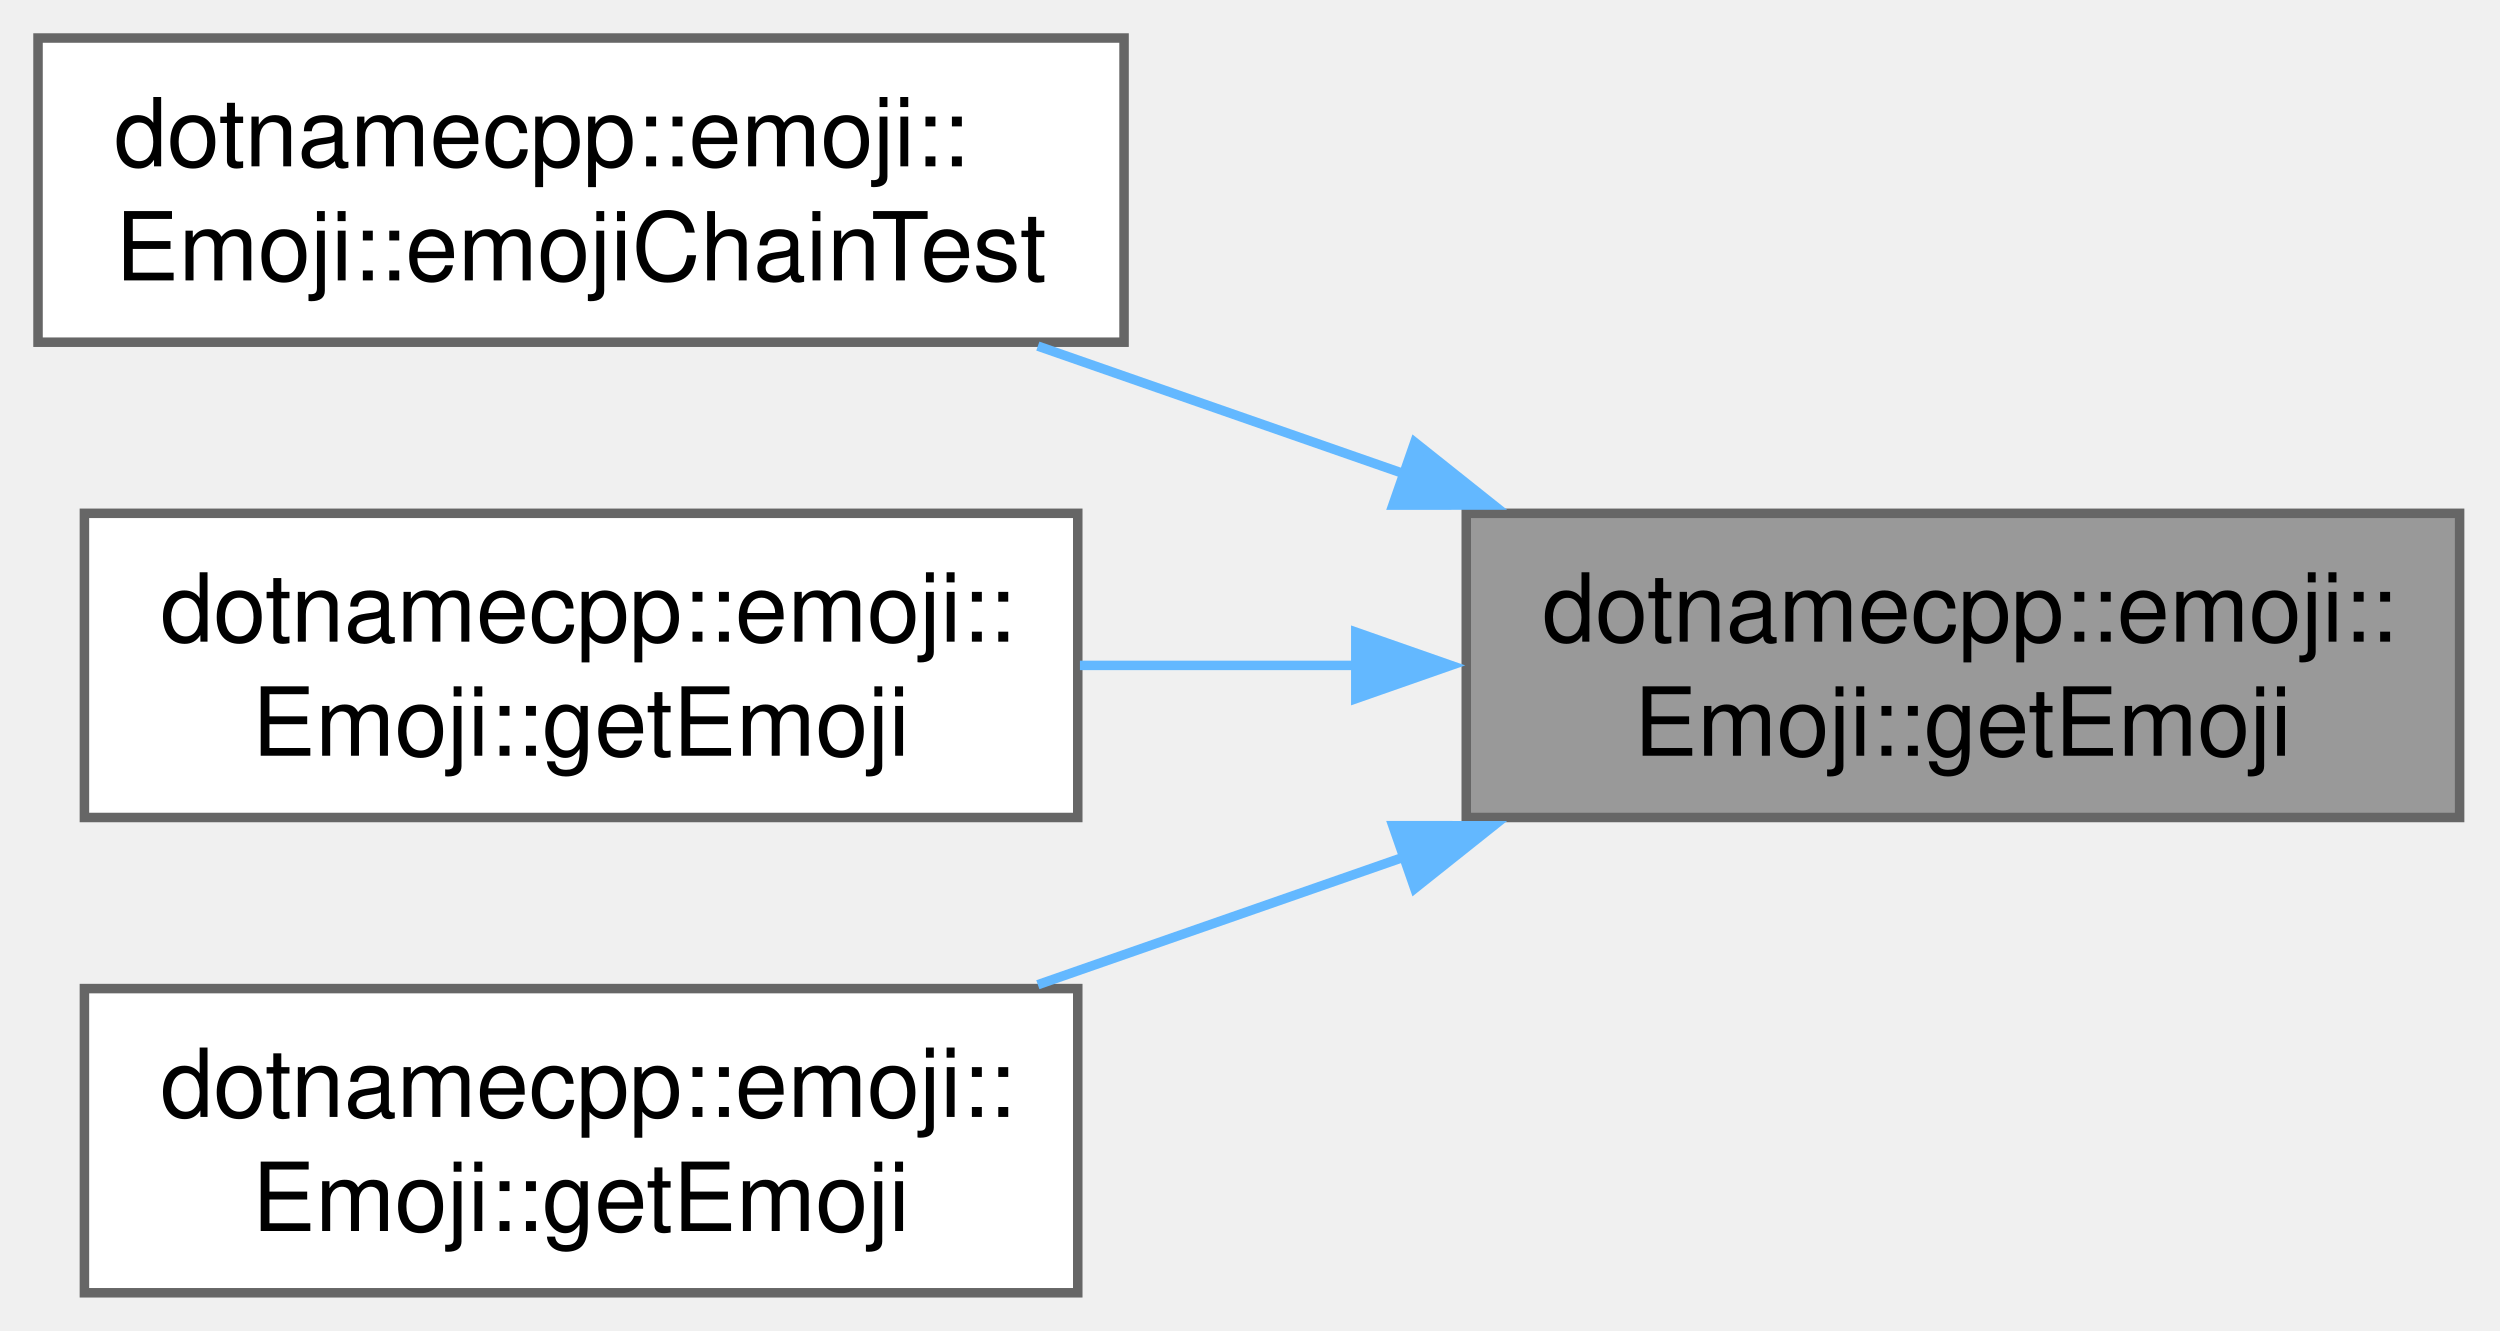
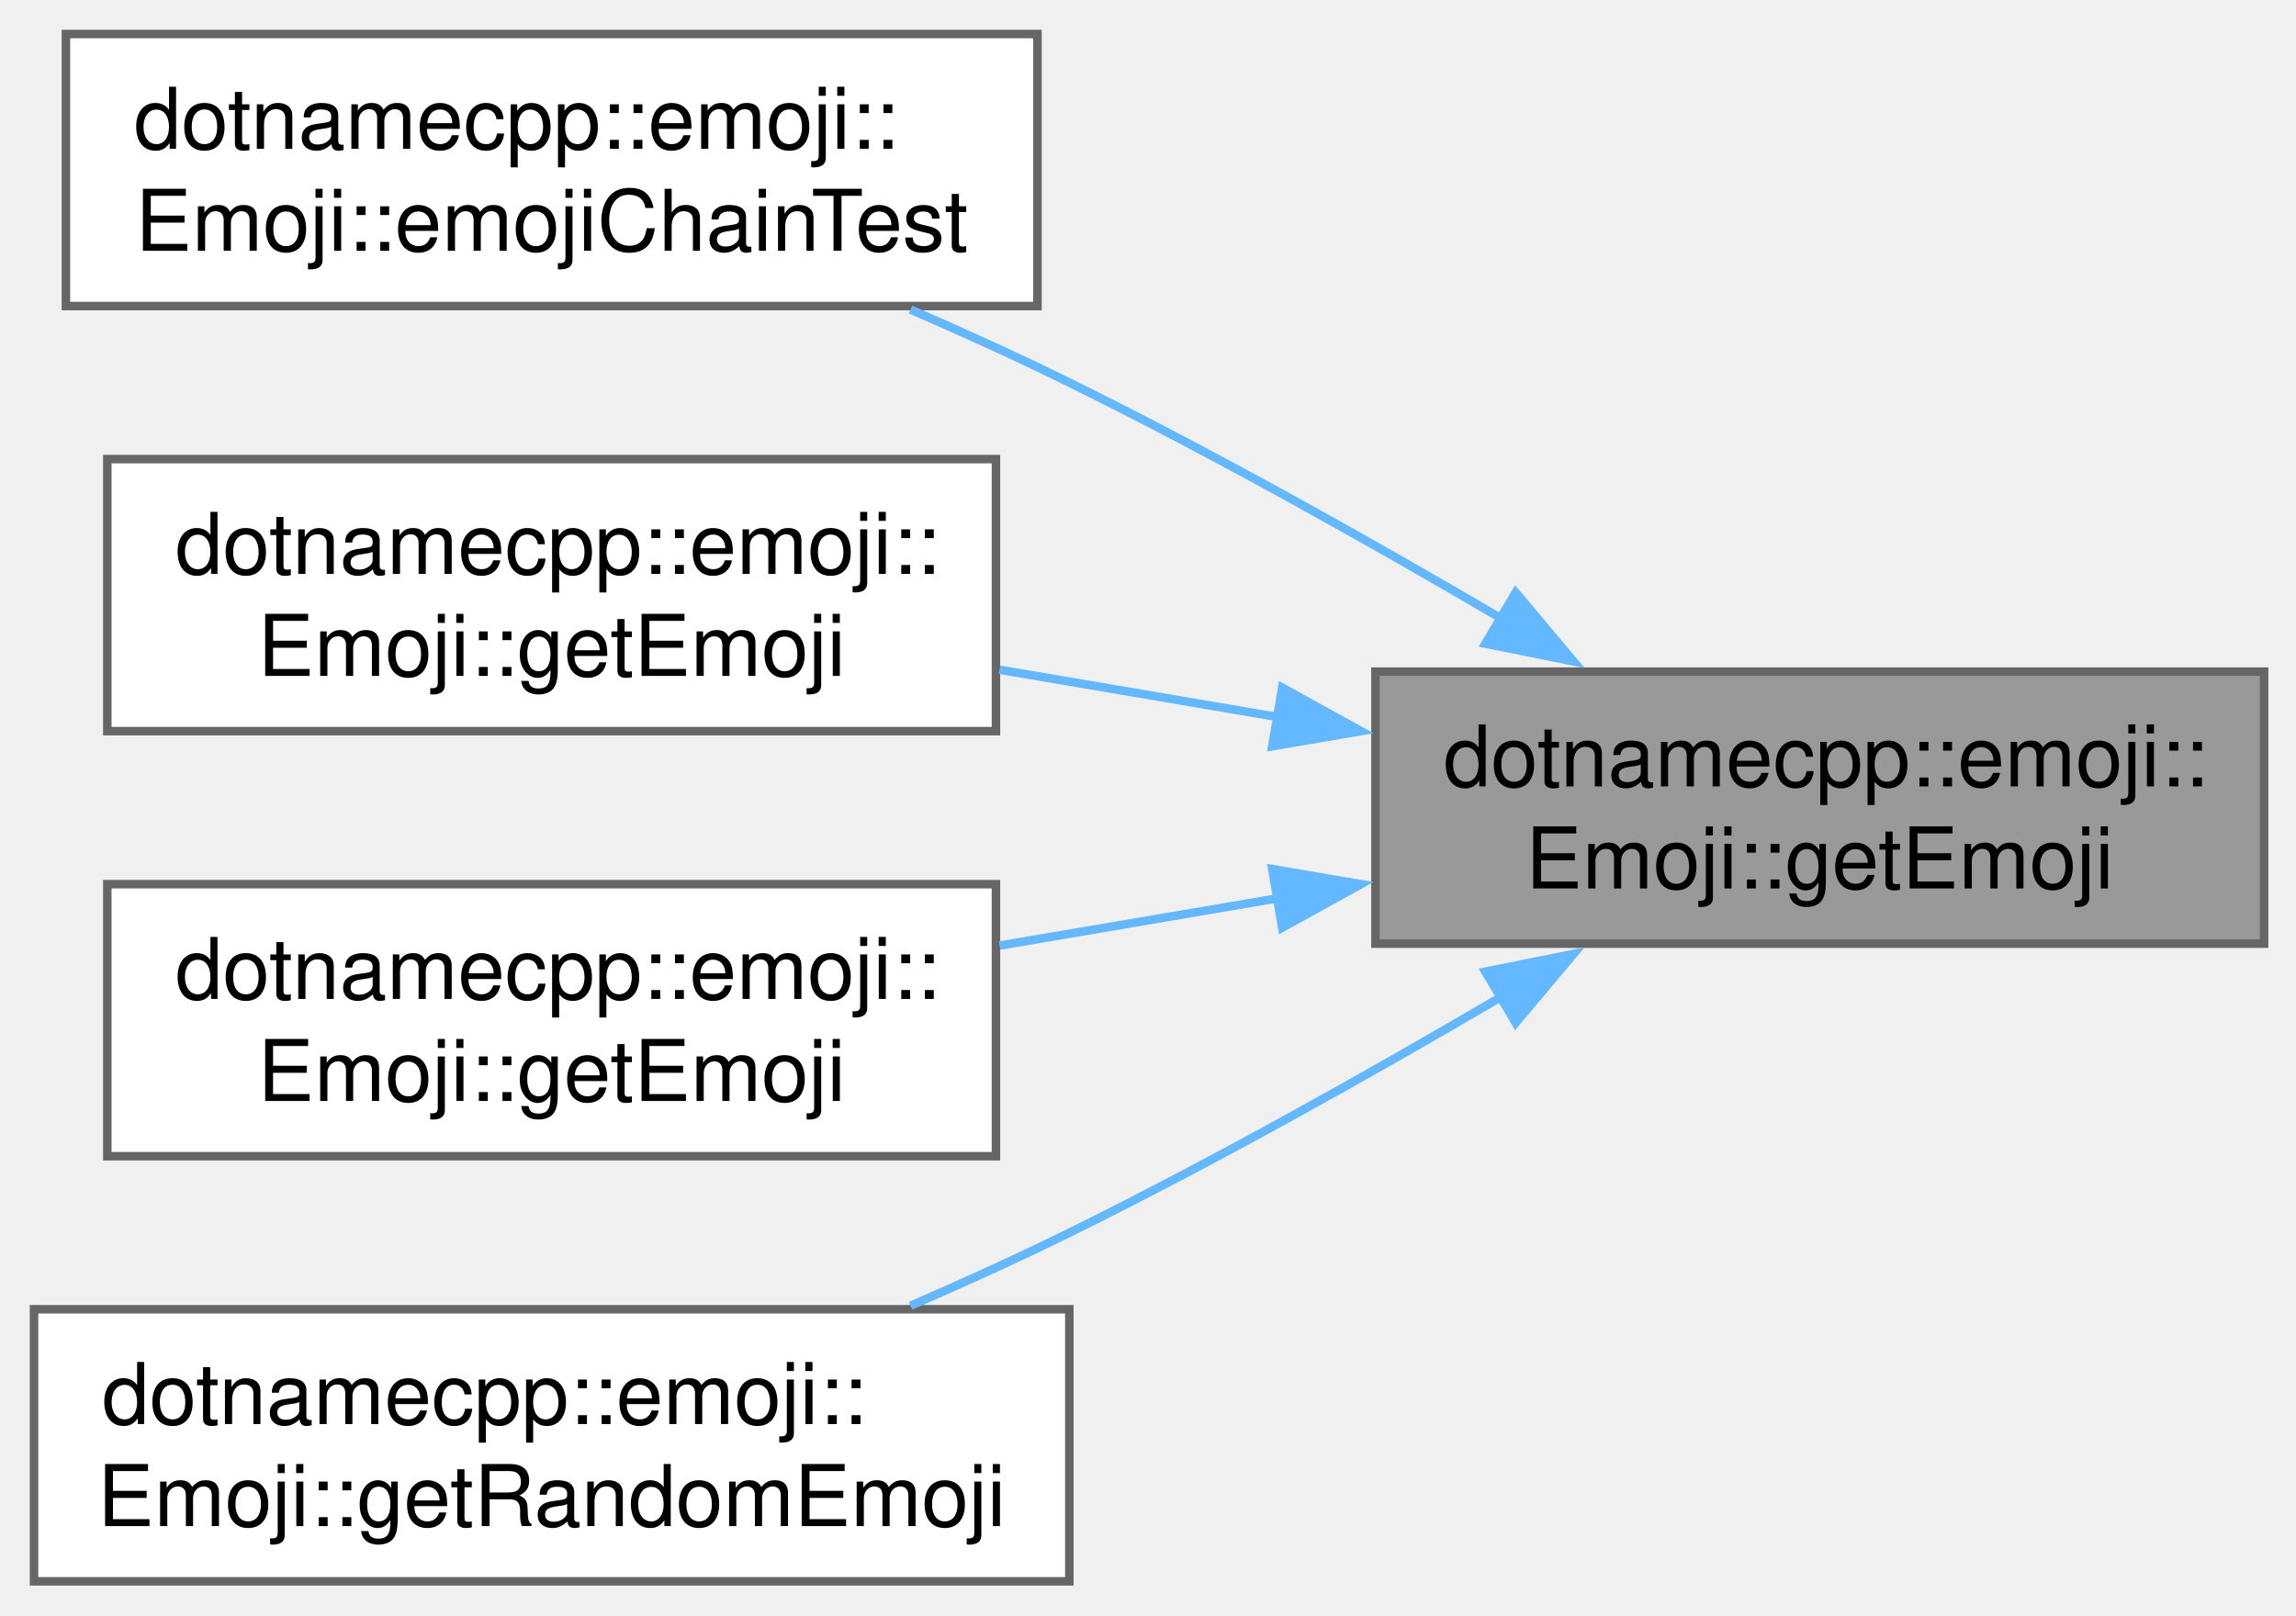
- <svg xmlns="http://www.w3.org/2000/svg" xmlns:xlink="http://www.w3.org/1999/xlink" width="263pt" height="140pt" viewBox="0.00 0.00 263.00 140.00">
-   <g id="graph0" class="graph" transform="scale(1 1) rotate(0) translate(4 136)">
+ <svg xmlns="http://www.w3.org/2000/svg" xmlns:xlink="http://www.w3.org/1999/xlink" width="270pt" height="190pt" viewBox="0.00 0.00 270.00 190.00">
+   <g id="graph0" class="graph" transform="scale(1 1) rotate(0) translate(4 186)">
    <g id="Node000001" class="node">
      <g id="a_Node000001">
        <a xlink:title=" ">
-           <polygon fill="#999999" stroke="#666666" points="254.75,-82 150.25,-82 150.25,-50 254.75,-50 254.75,-82" />
-           <text xml:space="preserve" text-anchor="start" x="158.25" y="-68.5" font-family="Helvetica,sans-Serif" font-size="10.00">dotnamecpp::emoji::</text>
-           <text xml:space="preserve" text-anchor="middle" x="202.5" y="-56.5" font-family="Helvetica,sans-Serif" font-size="10.00">Emoji::getEmoji</text>
+           <polygon fill="#999999" stroke="#666666" points="262.25,-107 157.75,-107 157.75,-75 262.25,-75 262.25,-107" />
+           <text xml:space="preserve" text-anchor="start" x="165.75" y="-93.5" font-family="Helvetica,sans-Serif" font-size="10.00">dotnamecpp::emoji::</text>
+           <text xml:space="preserve" text-anchor="middle" x="210" y="-81.5" font-family="Helvetica,sans-Serif" font-size="10.00">Emoji::getEmoji</text>
        </a>
      </g>
    </g>
    <g id="Node000002" class="node">
      <g id="a_Node000002">
        <a xlink:href="classdotnamecpp_1_1emoji_1_1Emoji.html#ac8f741680b3cebc8a6646b945907fb64" target="_top" xlink:title=" ">
-           <polygon fill="white" stroke="#666666" points="114.25,-132 0,-132 0,-100 114.25,-100 114.25,-132" />
-           <text xml:space="preserve" text-anchor="start" x="8" y="-118.5" font-family="Helvetica,sans-Serif" font-size="10.00">dotnamecpp::emoji::</text>
-           <text xml:space="preserve" text-anchor="middle" x="57.12" y="-106.5" font-family="Helvetica,sans-Serif" font-size="10.00">Emoji::emojiChainTest</text>
+           <polygon fill="white" stroke="#666666" points="118,-182 3.75,-182 3.75,-150 118,-150 118,-182" />
+           <text xml:space="preserve" text-anchor="start" x="11.75" y="-168.5" font-family="Helvetica,sans-Serif" font-size="10.00">dotnamecpp::emoji::</text>
+           <text xml:space="preserve" text-anchor="middle" x="60.88" y="-156.5" font-family="Helvetica,sans-Serif" font-size="10.00">Emoji::emojiChainTest</text>
        </a>
      </g>
    </g>
    <g id="edge1_Node000001_Node000002" class="edge">
      <g id="a_edge1_Node000001_Node000002">
        <a xlink:title=" ">
-           <path fill="none" stroke="#63b8ff" d="M143.93,-86.08C131.06,-90.56 117.56,-95.27 105.18,-99.59" />
-           <polygon fill="#63b8ff" stroke="#63b8ff" points="144.83,-89.47 153.12,-82.87 142.53,-82.86 144.83,-89.47" />
+           <path fill="none" stroke="#63b8ff" d="M172.66,-113.18C157.2,-122.25 138.83,-132.58 121.75,-141 115.79,-143.94 109.39,-146.85 103.08,-149.59" />
+           <polygon fill="#63b8ff" stroke="#63b8ff" points="174.24,-116.31 181.05,-108.2 170.67,-110.29 174.24,-116.31" />
        </a>
      </g>
    </g>
    <g id="Node000003" class="node">
      <g id="a_Node000003">
        <a xlink:href="classdotnamecpp_1_1emoji_1_1Emoji.html#abcd310c04fb879a40e235f66f4498d64" target="_top" xlink:title=" ">
-           <polygon fill="white" stroke="#666666" points="109.38,-82 4.88,-82 4.88,-50 109.38,-50 109.38,-82" />
-           <text xml:space="preserve" text-anchor="start" x="12.88" y="-68.5" font-family="Helvetica,sans-Serif" font-size="10.00">dotnamecpp::emoji::</text>
-           <text xml:space="preserve" text-anchor="middle" x="57.12" y="-56.5" font-family="Helvetica,sans-Serif" font-size="10.00">Emoji::getEmoji</text>
+           <polygon fill="white" stroke="#666666" points="113.12,-132 8.62,-132 8.62,-100 113.12,-100 113.12,-132" />
+           <text xml:space="preserve" text-anchor="start" x="16.62" y="-118.5" font-family="Helvetica,sans-Serif" font-size="10.00">dotnamecpp::emoji::</text>
+           <text xml:space="preserve" text-anchor="middle" x="60.88" y="-106.5" font-family="Helvetica,sans-Serif" font-size="10.00">Emoji::getEmoji</text>
        </a>
      </g>
    </g>
    <g id="edge2_Node000001_Node000003" class="edge">
      <g id="a_edge2_Node000001_Node000003">
        <a xlink:title=" ">
-           <path fill="none" stroke="#63b8ff" d="M138.83,-66C129.07,-66 119.08,-66 109.61,-66" />
-           <polygon fill="#63b8ff" stroke="#63b8ff" points="138.63,-69.5 148.63,-66 138.63,-62.5 138.63,-69.5" />
+           <path fill="none" stroke="#63b8ff" d="M146.32,-101.65C135.39,-103.51 124.14,-105.42 113.55,-107.22" />
+           <polygon fill="#63b8ff" stroke="#63b8ff" points="146.78,-105.12 156.05,-100 145.61,-98.22 146.78,-105.12" />
        </a>
      </g>
    </g>
    <g id="Node000004" class="node">
      <g id="a_Node000004">
        <a xlink:href="classdotnamecpp_1_1emoji_1_1Emoji.html#a0bf52428bf8d5ae5d2e6d1442772e0aa" target="_top" xlink:title=" ">
-           <polygon fill="white" stroke="#666666" points="109.38,-32 4.88,-32 4.88,0 109.38,0 109.38,-32" />
-           <text xml:space="preserve" text-anchor="start" x="12.88" y="-18.5" font-family="Helvetica,sans-Serif" font-size="10.00">dotnamecpp::emoji::</text>
-           <text xml:space="preserve" text-anchor="middle" x="57.12" y="-6.5" font-family="Helvetica,sans-Serif" font-size="10.00">Emoji::getEmoji</text>
+           <polygon fill="white" stroke="#666666" points="113.12,-82 8.62,-82 8.62,-50 113.12,-50 113.12,-82" />
+           <text xml:space="preserve" text-anchor="start" x="16.62" y="-68.5" font-family="Helvetica,sans-Serif" font-size="10.00">dotnamecpp::emoji::</text>
+           <text xml:space="preserve" text-anchor="middle" x="60.88" y="-56.5" font-family="Helvetica,sans-Serif" font-size="10.00">Emoji::getEmoji</text>
        </a>
      </g>
    </g>
    <g id="edge3_Node000001_Node000004" class="edge">
      <g id="a_edge3_Node000001_Node000004">
        <a xlink:title=" ">
-           <path fill="none" stroke="#63b8ff" d="M143.93,-45.92C131.06,-41.44 117.56,-36.73 105.18,-32.41" />
-           <polygon fill="#63b8ff" stroke="#63b8ff" points="142.53,-49.14 153.12,-49.13 144.83,-42.53 142.53,-49.14" />
+           <path fill="none" stroke="#63b8ff" d="M146.32,-80.35C135.39,-78.49 124.14,-76.58 113.55,-74.78" />
+           <polygon fill="#63b8ff" stroke="#63b8ff" points="145.61,-83.78 156.05,-82 146.78,-76.88 145.61,-83.78" />
+         </a>
+       </g>
+     </g>
+     <g id="Node000005" class="node">
+       <g id="a_Node000005">
+         <a xlink:href="classdotnamecpp_1_1emoji_1_1Emoji.html#a3f5239192f95e65662099eda3030d1b9" target="_top" xlink:title=" ">
+           <polygon fill="white" stroke="#666666" points="121.75,-32 0,-32 0,0 121.75,0 121.75,-32" />
+           <text xml:space="preserve" text-anchor="start" x="8" y="-18.5" font-family="Helvetica,sans-Serif" font-size="10.00">dotnamecpp::emoji::</text>
+           <text xml:space="preserve" text-anchor="middle" x="60.88" y="-6.5" font-family="Helvetica,sans-Serif" font-size="10.00">Emoji::getRandomEmoji</text>
+         </a>
+       </g>
+     </g>
+     <g id="edge4_Node000001_Node000005" class="edge">
+       <g id="a_edge4_Node000001_Node000005">
+         <a xlink:title=" ">
+           <path fill="none" stroke="#63b8ff" d="M172.66,-68.82C157.2,-59.75 138.83,-49.42 121.75,-41 115.79,-38.06 109.39,-35.15 103.08,-32.41" />
+           <polygon fill="#63b8ff" stroke="#63b8ff" points="170.67,-71.71 181.05,-73.8 174.24,-65.69 170.67,-71.71" />
        </a>
      </g>
    </g>
  </g>
</svg>
